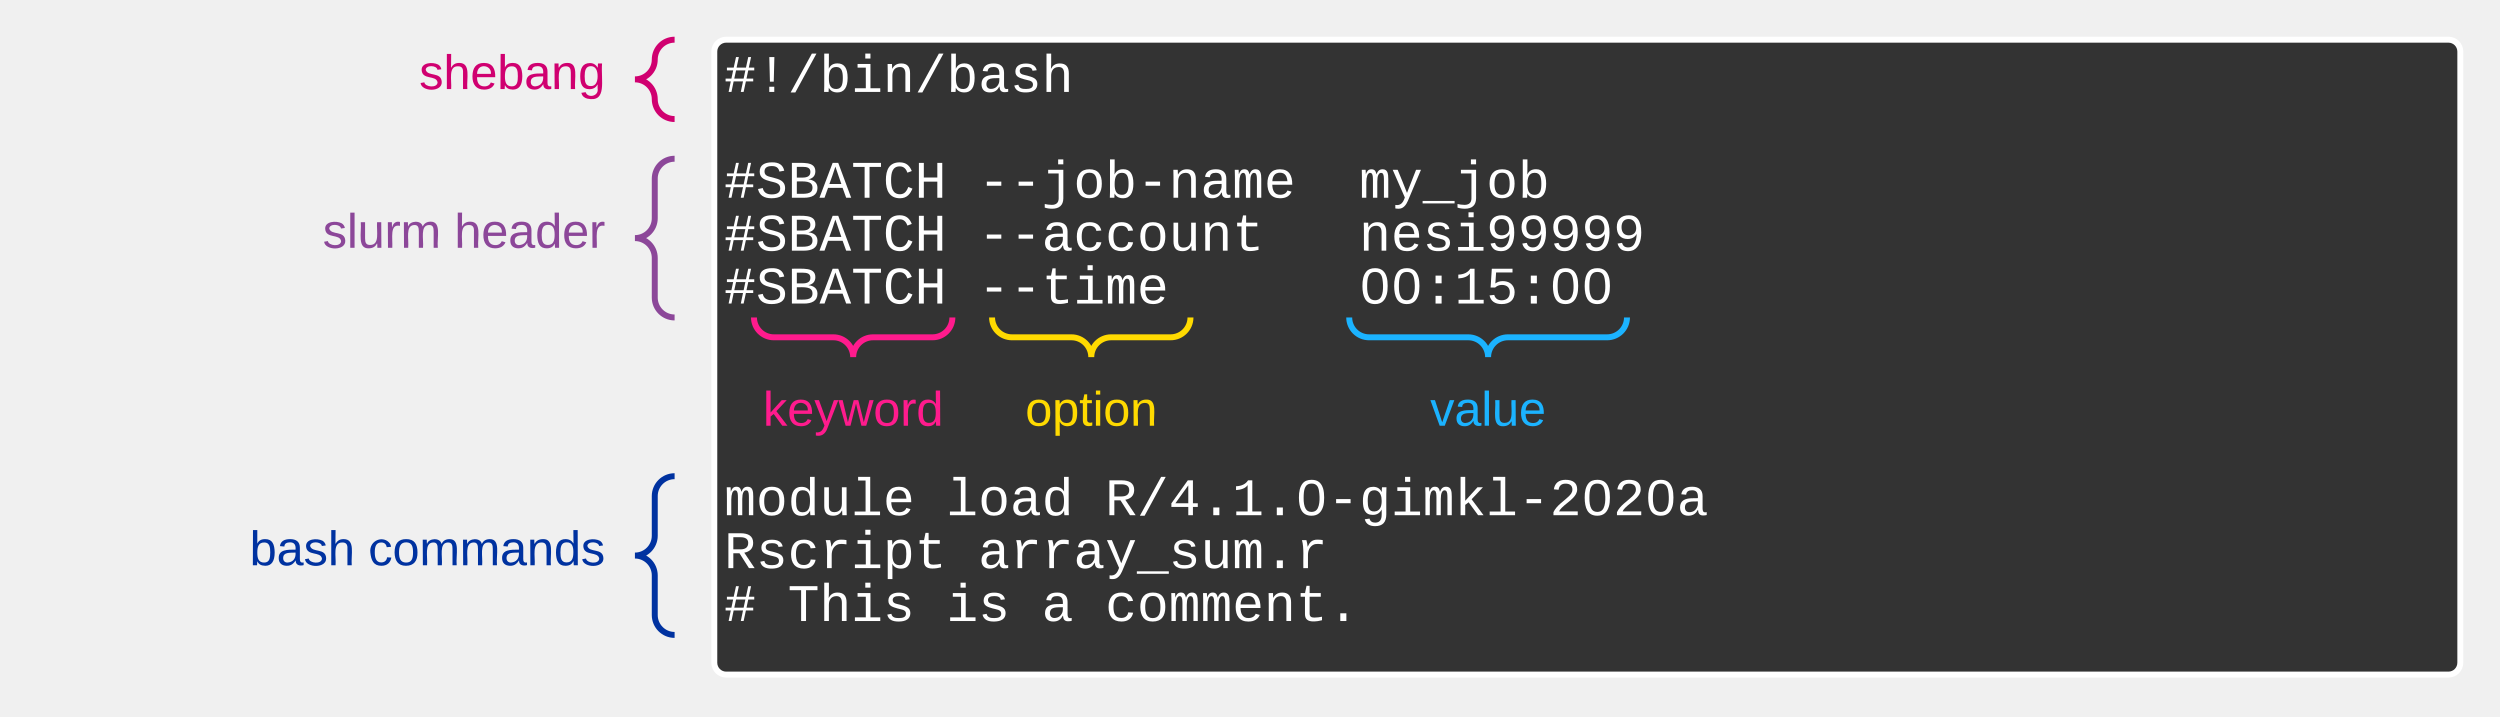
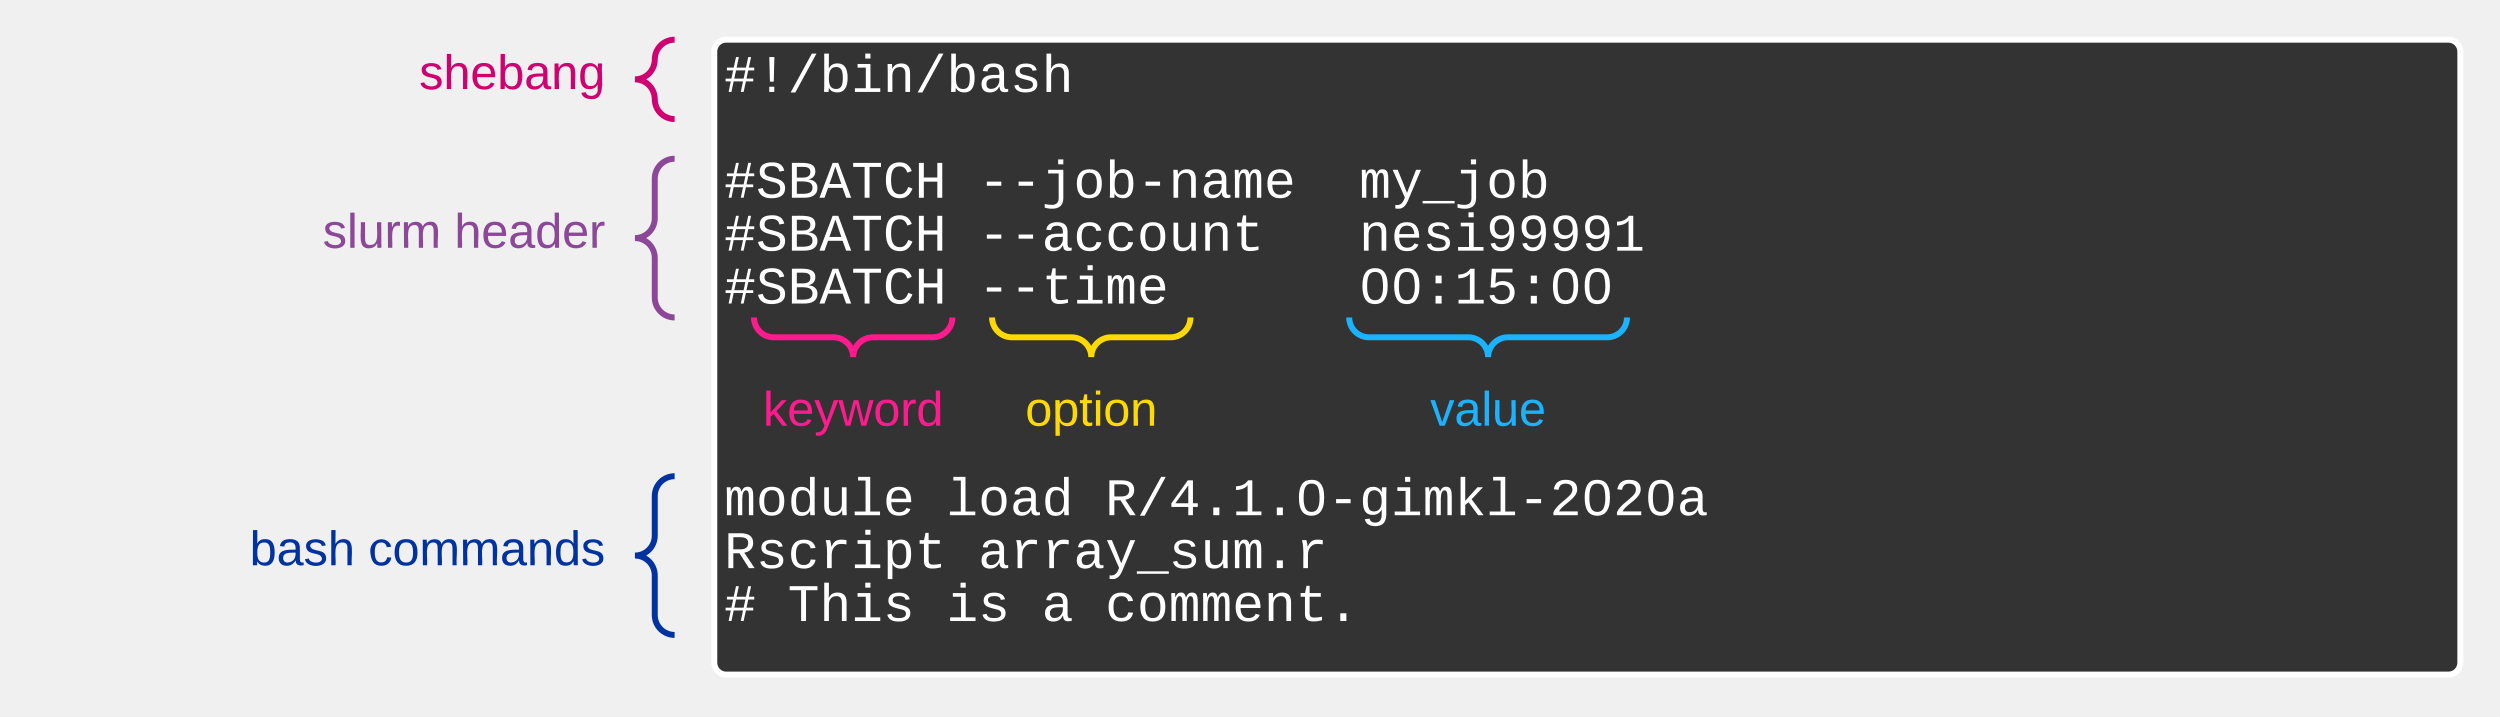
<svg xmlns="http://www.w3.org/2000/svg" xmlns:ns1="lucid" xmlns:xlink="http://www.w3.org/1999/xlink" width="1260" height="361.33">
  <g transform="translate(1580 -160)" ns1:page-tab-id="0_0">
    <path d="M-1220 186a6 6 0 0 1 6-6h868a6 6 0 0 1 6 6v308a6 6 0 0 1-6 6h-868a6 6 0 0 1-6-6z" stroke="#fff" stroke-width="3" fill="#333" />
    <use xlink:href="#a" transform="matrix(1,0,0,1,-1215,185) translate(0 21.32812)" />
    <use xlink:href="#b" transform="matrix(1,0,0,1,-1215,185) translate(0 47.99479)" />
    <use xlink:href="#c" transform="matrix(1,0,0,1,-1215,185) translate(0 74.66146)" />
    <use xlink:href="#d" transform="matrix(1,0,0,1,-1215,185) translate(128.0208 74.66146)" />
    <use xlink:href="#e" transform="matrix(1,0,0,1,-1215,185) translate(320.0521 74.66146)" />
    <use xlink:href="#f" transform="matrix(1,0,0,1,-1215,185) translate(0 101.3281)" />
    <use xlink:href="#g" transform="matrix(1,0,0,1,-1215,185) translate(128.0208 101.3281)" />
    <use xlink:href="#h" transform="matrix(1,0,0,1,-1215,185) translate(288.01 101.3281)" />
    <use xlink:href="#i" transform="matrix(1,0,0,1,-1215,185) translate(320.0152 101.3281)" />
    <use xlink:href="#c" transform="matrix(1,0,0,1,-1215,185) translate(0 127.9948)" />
    <use xlink:href="#j" transform="matrix(1,0,0,1,-1215,185) translate(128.0208 127.9948)" />
    <use xlink:href="#k" transform="matrix(1,0,0,1,-1215,185) translate(320.0521 127.9948)" />
    <use xlink:href="#b" transform="matrix(1,0,0,1,-1215,185) translate(0 154.6615)" />
    <use xlink:href="#b" transform="matrix(1,0,0,1,-1215,185) translate(0 181.3281)" />
    <use xlink:href="#b" transform="matrix(1,0,0,1,-1215,185) translate(0 207.9948)" />
    <use xlink:href="#l" transform="matrix(1,0,0,1,-1215,185) translate(0 234.6615)" />
    <use xlink:href="#m" transform="matrix(1,0,0,1,-1215,185) translate(112.0182 234.6615)" />
    <use xlink:href="#n" transform="matrix(1,0,0,1,-1215,185) translate(192.0312 234.6615)" />
    <use xlink:href="#o" transform="matrix(1,0,0,1,-1215,185) translate(0 261.3281)" />
    <use xlink:href="#p" transform="matrix(1,0,0,1,-1215,185) translate(128.0208 261.3281)" />
    <use xlink:href="#q" transform="matrix(1,0,0,1,-1215,185) translate(0 287.9948)" />
    <use xlink:href="#r" transform="matrix(1,0,0,1,-1215,185) translate(32.00521 287.9948)" />
    <use xlink:href="#s" transform="matrix(1,0,0,1,-1215,185) translate(112.0182 287.9948)" />
    <use xlink:href="#t" transform="matrix(1,0,0,1,-1215,185) translate(160.026 287.9948)" />
    <use xlink:href="#u" transform="matrix(1,0,0,1,-1215,185) translate(192.0312 287.9948)" />
    <use xlink:href="#v" transform="matrix(1,0,0,1,-1215,185) translate(0 314.6615)" />
    <path d="M-1560 186a6 6 0 0 1 6-6h308a6 6 0 0 1 6 6v28a6 6 0 0 1-6 6h-308a6 6 0 0 1-6-6z" fill="none" />
    <path d="M-1240 220c-5.52 0-10-4.48-10-10s-4.48-10-10-10c5.52 0 10-4.48 10-10s4.48-10 10-10" stroke="#d00070" stroke-width="3" fill="none" />
    <g>
      <use xlink:href="#w" transform="matrix(1,0,0,1,-1555,185) translate(186.2963 19.88889)" />
    </g>
    <path d="M-1560 246a6 6 0 0 1 6-6h308a6 6 0 0 1 6 6v68a6 6 0 0 1-6 6h-308a6 6 0 0 1-6-6z" fill="none" />
    <path d="M-1240 320c-5.52 0-10-4.48-10-10v-20c0-5.52-4.48-10-10-10 5.52 0 10-4.48 10-10v-20c0-5.52 4.48-10 10-10" stroke="#8c4799" stroke-width="3" fill="none" />
    <g>
      <use xlink:href="#x" transform="matrix(1,0,0,1,-1555,245) translate(137.679 39.88889)" />
      <use xlink:href="#y" transform="matrix(1,0,0,1,-1555,245) translate(204.0185 39.88889)" />
    </g>
    <path d="M-1560 406a6 6 0 0 1 6-6h308a6 6 0 0 1 6 6v68a6 6 0 0 1-6 6h-308a6 6 0 0 1-6-6z" fill="none" />
    <path d="M-1240 480c-5.52 0-10-4.48-10-10v-20c0-5.52-4.48-10-10-10 5.52 0 10-4.48 10-10v-20c0-5.52 4.48-10 10-10" stroke="#0032a0" stroke-width="3" fill="none" />
    <g>
      <use xlink:href="#z" transform="matrix(1,0,0,1,-1555,405) translate(100.8765 39.88889)" />
      <use xlink:href="#A" transform="matrix(1,0,0,1,-1555,405) translate(160.6296 39.88889)" />
    </g>
    <g fill="none">
      <path d="M-1194 400a6 6 0 0 1-6-6v-68a6 6 0 0 1 6-6h88a6 6 0 0 1 6 6v68a6 6 0 0 1-6 6z" />
      <path d="M-1100 320c0 5.52-4.48 10-10 10h-30c-5.52 0-10 4.48-10 10 0-5.52-4.48-10-10-10h-30c-5.52 0-10-4.48-10-10" stroke="#ff1b8d" stroke-width="3" />
    </g>
    <g>
      <use xlink:href="#B" transform="matrix(1,0,0,1,-1195,355) translate(-0.4259259 19.55556)" />
    </g>
    <g fill="none">
      <path d="M-1074 400a6 6 0 0 1-6-6v-68a6 6 0 0 1 6-6h88a6 6 0 0 1 6 6v68a6 6 0 0 1-6 6z" />
      <path d="M-980 320c0 5.52-4.48 10-10 10h-30c-5.52 0-10 4.48-10 10 0-5.52-4.48-10-10-10h-30c-5.52 0-10-4.48-10-10" stroke="#ffda00" stroke-width="3" />
    </g>
    <g>
      <use xlink:href="#C" transform="matrix(1,0,0,1,-1075,355) translate(11.76235 19.55556)" />
    </g>
    <g fill="none">
      <path d="M-894 400a6 6 0 0 1-6-6v-68a6 6 0 0 1 6-6h128a6 6 0 0 1 6 6v68a6 6 0 0 1-6 6z" />
      <path d="M-760 320c0 5.52-4.48 10-10 10h-50c-5.52 0-10 4.48-10 10 0-5.52-4.48-10-10-10h-50c-5.52 0-10-4.48-10-10" stroke="#1bb3ff" stroke-width="3" />
    </g>
    <g>
      <use xlink:href="#D" transform="matrix(1,0,0,1,-895,355) translate(35.83642 19.55556)" />
    </g>
    <defs>
      <path fill="#fff" d="M930-833l-67 317h260v108H840L752 0H642l86-408H365L281 0H171l84-408H54v-108h225l67-317H105v-108h263l89-408h110l-88 408h363l88-408h110l-88 408h211v108H930zm-471 0l-69 317h362l67-317H459" id="E" />
      <path fill="#fff" d="M689-397H541l-24-951h196zM515 0v-201h194V0H515" id="F" />
      <path fill="#fff" d="M114 20l821-1504h178L296 20H114" id="G" />
      <path fill="#fff" d="M365-904c58-129 161-200 334-200 130 0 228 46 293 138s98 233 98 420c0 189-34 331-102 425S824 20 698 20c-170 0-275-64-336-184 0 55-3 116-9 164H179c5-68 6-147 6-223v-1261h180c-2 193 4 394-4 580h4zm283 791c221 0 256-197 256-427 0-229-34-425-254-425-236 0-285 195-285 441 0 237 53 411 283 411" id="H" />
      <path fill="#fff" d="M745-142h380V0H143v-142h422v-798H246v-142h499v940zM545-1292v-192h200v192H545" id="I" />
      <path fill="#fff" d="M706-1102c241 0 344 136 343 381V0H868v-695c1-168-57-273-220-268-190 6-283 138-283 336V0H185c-3-360 6-732-6-1082h170c4 54 7 126 8 185h3c63-121 164-204 346-205" id="J" />
      <path fill="#fff" d="M1000-272c3 95 12 159 101 161 21 0 41-3 59-7V-6c-44 10-86 16-139 16-141 2-191-84-197-217h-6C748-76 648 20 446 20c-207 0-318-120-318-322 0-266 194-348 454-354l236-4c12-191-40-305-222-305-140 0-220 47-232 172l-188-17c33-204 181-292 423-292 255 0 401 118 401 364v466zm-683-27c0 109 63 184 175 182 166-3 259-96 306-217 24-65 20-120 20-200-232 7-501-28-501 235" id="K" />
      <path fill="#fff" d="M873-819c-18-114-119-146-250-146-163 0-245 50-245 151 0 151 170 148 294 185 182 54 388 94 388 320 0 240-189 325-439 329-245 4-410-69-454-268l159-31c24 133 136 168 295 165 144-2 270-31 270-171 0-164-195-160-331-202-167-52-350-87-350-299 0-218 173-315 413-313 220 2 373 77 412 260" id="L" />
      <path fill="#fff" d="M648-963c-190 6-283 138-283 336V0H185v-1484h181c-2 197 6 404-9 587h3c62-120 159-205 339-205 242 0 351 135 350 381V0H868v-695c1-168-57-273-220-268" id="M" />
      <g id="a">
        <use transform="matrix(0.01302083,0,0,0.01302083,0,0)" xlink:href="#E" />
        <use transform="matrix(0.01302083,0,0,0.01302083,16.0026,0)" xlink:href="#F" />
        <use transform="matrix(0.01302083,0,0,0.01302083,32.00521,0)" xlink:href="#G" />
        <use transform="matrix(0.01302083,0,0,0.01302083,48.00781,0)" xlink:href="#H" />
        <use transform="matrix(0.01302083,0,0,0.01302083,64.01042,0)" xlink:href="#I" />
        <use transform="matrix(0.01302083,0,0,0.01302083,80.01302,0)" xlink:href="#J" />
        <use transform="matrix(0.01302083,0,0,0.01302083,96.01562,0)" xlink:href="#G" />
        <use transform="matrix(0.01302083,0,0,0.01302083,112.0182,0)" xlink:href="#H" />
        <use transform="matrix(0.01302083,0,0,0.01302083,128.0208,0)" xlink:href="#K" />
        <use transform="matrix(0.01302083,0,0,0.01302083,144.0234,0)" xlink:href="#L" />
        <use transform="matrix(0.01302083,0,0,0.01302083,160.026,0)" xlink:href="#M" />
      </g>
      <path fill="#fff" d="M614-1226c-167 1-283 53-283 213 0 183 186 193 334 234 230 63 463 120 463 409 0 286-219 387-518 390C309 23 131-98 79-338l185-37c34 165 149 248 351 246 184-2 324-58 324-238 0-203-207-221-372-266-210-57-422-111-422-377 0-267 201-356 470-360 279-5 430 101 480 324l-188 33c-28-141-121-215-293-213" id="N" />
      <path fill="#fff" d="M802-711c201 25 350 118 350 331C1152-95 921 0 634 0H162v-1349c401 9 908-74 908 327 0 184-111 275-268 311zm-224-69c174-2 300-51 300-218 0-163-124-198-302-198H353v416h225zM353-153c281-2 612 44 606-244-5-271-329-233-606-234v478" id="O" />
      <path fill="#fff" d="M1034 0L896-382H333L196 0H0l510-1349h217L1228 0h-194zM847-531c-77-225-157-447-231-674-69 231-154 451-232 674h463" id="P" />
      <path fill="#fff" d="M709-1193V0H519v-1193H76v-156h1076v156H709" id="Q" />
      <path fill="#fff" d="M650-1214c-281 0-336 244-336 533 0 295 60 546 347 546 188 0 263-142 322-282l159 65C1058-155 935 20 659 20c-401 0-546-295-546-701 0-407 135-689 536-689 264 0 391 146 466 335l-168 65c-47-129-127-244-297-244" id="R" />
      <path fill="#fff" d="M875 0v-623H353V0H162v-1349h191v566h522v-566h191V0H875" id="S" />
      <g id="c">
        <use transform="matrix(0.01302083,0,0,0.01302083,0,0)" xlink:href="#E" />
        <use transform="matrix(0.01302083,0,0,0.01302083,16.0026,0)" xlink:href="#N" />
        <use transform="matrix(0.01302083,0,0,0.01302083,32.00521,0)" xlink:href="#O" />
        <use transform="matrix(0.01302083,0,0,0.01302083,48.00781,0)" xlink:href="#P" />
        <use transform="matrix(0.01302083,0,0,0.01302083,64.01042,0)" xlink:href="#Q" />
        <use transform="matrix(0.01302083,0,0,0.01302083,80.01302,0)" xlink:href="#R" />
        <use transform="matrix(0.01302083,0,0,0.01302083,96.01562,0)" xlink:href="#S" />
      </g>
      <path fill="#fff" d="M334-464v-160h560v160H334" id="T" />
      <path fill="#fff" d="M390 276c167 0 266-82 266-251v-965H249v-142h587V28c-4 270-165 397-431 397-107 0-208-16-288-43V242c80 18 173 34 273 34zm246-1568v-192h200v192H636" id="U" />
      <path fill="#fff" d="M615-1102c343 0 484 203 482 560-1 347-147 562-488 562-336 0-475-219-479-562-4-349 156-560 485-560zm-8 989c240 0 301-180 301-429 0-245-55-427-290-427-236 0-299 181-299 427 0 243 61 429 288 429" id="V" />
      <path fill="#fff" d="M904-1102c199 0 220 177 220 381V0H956v-686c-3-114 0-215-60-264-70-33-125-4-158 71-26 56-39 140-39 252V0H531v-686c-3-114-1-215-61-264-78-41-136 24-157 84-24 69-39 159-39 259V0H105c-3-360 6-732-6-1082h149c6 50 3 123 8 175 36-100 83-195 216-195 135 0 166 79 196 196 42-105 93-196 236-196" id="W" />
      <path fill="#fff" d="M617-1102c355 0 481 238 477 599H322c5 222 84 388 301 388 144 0 244-59 284-166l158 45C1002-72 854 20 623 20c-342 0-490-220-490-568 0-346 151-554 484-554zm291 461c-18-192-90-328-289-328-194 0-287 128-295 328h584" id="X" />
      <g id="d">
        <use transform="matrix(0.01302083,0,0,0.01302083,0,0)" xlink:href="#T" />
        <use transform="matrix(0.01302083,0,0,0.01302083,16.0026,0)" xlink:href="#T" />
        <use transform="matrix(0.01302083,0,0,0.01302083,32.00521,0)" xlink:href="#U" />
        <use transform="matrix(0.01302083,0,0,0.01302083,48.00781,0)" xlink:href="#V" />
        <use transform="matrix(0.01302083,0,0,0.01302083,64.01042,0)" xlink:href="#H" />
        <use transform="matrix(0.01302083,0,0,0.01302083,80.01302,0)" xlink:href="#T" />
        <use transform="matrix(0.01302083,0,0,0.01302083,96.01562,0)" xlink:href="#J" />
        <use transform="matrix(0.01302083,0,0,0.01302083,112.0182,0)" xlink:href="#K" />
        <use transform="matrix(0.01302083,0,0,0.01302083,128.0208,0)" xlink:href="#W" />
        <use transform="matrix(0.01302083,0,0,0.01302083,144.0234,0)" xlink:href="#X" />
      </g>
      <path fill="#fff" d="M168 279c222 39 310-114 368-290L66-1082h192c120 299 249 590 362 896 115-301 235-597 351-896h190L705 0c-65 164-130 320-275 396-67 36-177 35-262 18V279" id="Y" />
      <path fill="#fff" d="M-5 220v-96h1238v96H-5" id="Z" />
      <g id="e">
        <use transform="matrix(0.01302083,0,0,0.01302083,0,0)" xlink:href="#W" />
        <use transform="matrix(0.01302083,0,0,0.01302083,16.0026,0)" xlink:href="#Y" />
        <use transform="matrix(0.01302083,0,0,0.01302083,32.00521,0)" xlink:href="#Z" />
        <use transform="matrix(0.01302083,0,0,0.01302083,48.00781,0)" xlink:href="#U" />
        <use transform="matrix(0.01302083,0,0,0.01302083,64.01042,0)" xlink:href="#V" />
        <use transform="matrix(0.01302083,0,0,0.01302083,80.01302,0)" xlink:href="#H" />
      </g>
      <g id="f">
        <use transform="matrix(0.01302083,0,0,0.01302083,0,0)" xlink:href="#E" />
        <use transform="matrix(0.01302083,0,0,0.01302083,16.0026,0)" xlink:href="#N" />
        <use transform="matrix(0.01302083,0,0,0.01302083,32.00521,0)" xlink:href="#O" />
        <use transform="matrix(0.01302083,0,0,0.01302083,48.00781,0)" xlink:href="#P" />
        <use transform="matrix(0.01302083,0,0,0.01302083,64.01042,0)" xlink:href="#Q" />
        <use transform="matrix(0.01302083,0,0,0.01302083,80.01302,0)" xlink:href="#R" />
        <use transform="matrix(0.01302083,0,0,0.01302083,96.01562,0)" xlink:href="#S" />
      </g>
      <path fill="#fff" d="M631 20c-350 0-501-215-501-562 0-355 162-560 502-560 250 0 399 118 446 323l-192 14c-23-124-109-196-262-196-242 0-305 171-305 415 1 245 61 427 304 427 151 0 248-77 267-215l190 12C1039-107 883 20 631 20" id="aa" />
      <path fill="#fff" d="M528 20c-247 0-343-132-343-381v-721h180v686c-4 177 45 284 224 277 194-8 279-136 279-336v-627h181c3 360-6 732 6 1082H885c-4-54-7-126-8-185h-3C809-64 714 20 528 20" id="ab" />
      <path fill="#fff" d="M682 16c-209 0-323-80-324-285v-671H190v-142h170l58-282h120v282h432v142H538v652c2 114 60 155 182 155 106 0 209-16 297-34v137C921-4 806 16 682 16" id="ac" />
      <g id="g">
        <use transform="matrix(0.01302083,0,0,0.01302083,0,0)" xlink:href="#T" />
        <use transform="matrix(0.01302083,0,0,0.01302083,16.0026,0)" xlink:href="#T" />
        <use transform="matrix(0.01302083,0,0,0.01302083,32.00521,0)" xlink:href="#K" />
        <use transform="matrix(0.01302083,0,0,0.01302083,48.00781,0)" xlink:href="#aa" />
        <use transform="matrix(0.01302083,0,0,0.01302083,64.01042,0)" xlink:href="#aa" />
        <use transform="matrix(0.01302083,0,0,0.01302083,80.01302,0)" xlink:href="#V" />
        <use transform="matrix(0.01302083,0,0,0.01302083,96.01562,0)" xlink:href="#ab" />
        <use transform="matrix(0.01302083,0,0,0.01302083,112.0182,0)" xlink:href="#J" />
        <use transform="matrix(0.01302083,0,0,0.01302083,128.0208,0)" xlink:href="#ac" />
      </g>
      <path fill="#fff" d="M141-911c0-296 172-459 469-459 157 0 276 55 356 166s121 278 121 501c-1 324-87 567-297 677-134 70-367 56-475-22-71-52-117-126-145-226l172-27c34 111 103 176 238 176 187 0 261-138 304-298 16-65 24-141 25-227-59 121-177 199-350 199-275 0-418-184-418-460zm461 318c168 0 289-96 289-269 0-158-59-275-163-332-36-20-77-30-124-30-187 0-280 125-280 313s90 318 278 318" id="ad" />
+       <path fill="#fff" d="M148-1120c216-7 379-89 463-229h166v1204h353V0H157v-145h439v-1021c-79 124-254 184-448 194v-148" id="ae" />
      <g id="i">
        <use transform="matrix(0.01302083,0,0,0.01302083,0,0)" xlink:href="#J" />
        <use transform="matrix(0.01302083,0,0,0.01302083,16.0026,0)" xlink:href="#X" />
        <use transform="matrix(0.01302083,0,0,0.01302083,32.00521,0)" xlink:href="#L" />
        <use transform="matrix(0.01302083,0,0,0.01302083,48.00781,0)" xlink:href="#I" />
        <use transform="matrix(0.01302083,0,0,0.01302083,64.01042,0)" xlink:href="#ad" />
        <use transform="matrix(0.01302083,0,0,0.01302083,80.01302,0)" xlink:href="#ad" />
        <use transform="matrix(0.01302083,0,0,0.01302083,96.01562,0)" xlink:href="#ad" />
        <use transform="matrix(0.01302083,0,0,0.01302083,112.0182,0)" xlink:href="#ad" />
-         <use transform="matrix(0.01302083,0,0,0.01302083,128.0208,0)" xlink:href="#ad" />
+         <use transform="matrix(0.01302083,0,0,0.01302083,128.0208,0)" xlink:href="#ae" />
      </g>
      <g id="j">
        <use transform="matrix(0.01302083,0,0,0.01302083,0,0)" xlink:href="#T" />
        <use transform="matrix(0.01302083,0,0,0.01302083,16.0026,0)" xlink:href="#T" />
        <use transform="matrix(0.01302083,0,0,0.01302083,32.00521,0)" xlink:href="#ac" />
        <use transform="matrix(0.01302083,0,0,0.01302083,48.00781,0)" xlink:href="#I" />
        <use transform="matrix(0.01302083,0,0,0.01302083,64.01042,0)" xlink:href="#W" />
        <use transform="matrix(0.01302083,0,0,0.01302083,80.01302,0)" xlink:href="#X" />
      </g>
-       <path fill="#fff" d="M1065-1013c47 164 49 500-1 665C999-130 875 20 611 20c-377 0-484-300-487-695-2-245 41-425 141-551 77-98 191-144 352-144 261 0 386 140 448 357zM741-155c199-92 203-504 159-785-26-168-96-284-283-284-281 0-308 256-311 549-2 181 18 324 80 428 46 77 115 118 227 120 47 0 90-10 128-28" id="ae" />
-       <path fill="#fff" d="M496 0v-299h235V0H496zm0-783v-299h235v299H496" id="af" />
-       <path fill="#fff" d="M148-1120c216-7 379-89 463-229h166v1204h353V0H157v-145h439v-1021c-79 124-254 184-448 194v-148" id="ag" />
+       <path fill="#fff" d="M1065-1013c47 164 49 500-1 665C999-130 875 20 611 20c-377 0-484-300-487-695-2-245 41-425 141-551 77-98 191-144 352-144 261 0 386 140 448 357zM741-155c199-92 203-504 159-785-26-168-96-284-283-284-281 0-308 256-311 549-2 181 18 324 80 428 46 77 115 118 227 120 47 0 90-10 128-28" id="af" />
+       <path fill="#fff" d="M496 0v-299h235V0H496zm0-783v-299h235v299H496" id="ag" />
      <path fill="#fff" d="M353-779c69-51 166-92 291-90 218 3 357 100 423 255 21 52 32 109 32 170 0 305-189 464-500 464-268 0-424-116-471-335l182-21c35 130 124 212 293 209 198-4 309-114 309-313 0-182-118-282-305-282-120 0-198 45-262 101H169l47-728h801v145H382" id="ah" />
      <g id="k">
-         <use transform="matrix(0.01302083,0,0,0.01302083,0,0)" xlink:href="#ae" />
-         <use transform="matrix(0.01302083,0,0,0.01302083,16.0026,0)" xlink:href="#ae" />
-         <use transform="matrix(0.01302083,0,0,0.01302083,32.00521,0)" xlink:href="#af" />
-         <use transform="matrix(0.01302083,0,0,0.01302083,48.00781,0)" xlink:href="#ag" />
+         <use transform="matrix(0.01302083,0,0,0.01302083,0,0)" xlink:href="#af" />
+         <use transform="matrix(0.01302083,0,0,0.01302083,16.0026,0)" xlink:href="#af" />
+         <use transform="matrix(0.01302083,0,0,0.01302083,32.00521,0)" xlink:href="#ag" />
+         <use transform="matrix(0.01302083,0,0,0.01302083,48.00781,0)" xlink:href="#ae" />
        <use transform="matrix(0.01302083,0,0,0.01302083,64.01042,0)" xlink:href="#ah" />
-         <use transform="matrix(0.01302083,0,0,0.01302083,80.01302,0)" xlink:href="#af" />
-         <use transform="matrix(0.01302083,0,0,0.01302083,96.01562,0)" xlink:href="#ae" />
-         <use transform="matrix(0.01302083,0,0,0.01302083,112.0182,0)" xlink:href="#ae" />
+         <use transform="matrix(0.01302083,0,0,0.01302083,80.01302,0)" xlink:href="#ag" />
+         <use transform="matrix(0.01302083,0,0,0.01302083,96.01562,0)" xlink:href="#af" />
+         <use transform="matrix(0.01302083,0,0,0.01302083,112.0182,0)" xlink:href="#af" />
      </g>
      <path fill="#fff" d="M865-914c-3-187-2-380-2-570h180v1261c0 76 1 155 6 223H877c-8-49-9-116-10-174h-5C801-44 708 26 530 26c-135 0-234-46-297-139s-95-232-95-419c0-377 131-566 392-566 176 0 271 63 335 184zm-286-51c-222 0-255 197-255 427 0 229 31 425 253 425 237 0 286-195 286-441 0-238-52-411-284-411" id="ai" />
      <path fill="#fff" d="M736-142h380V0H134v-142h422v-1200H267v-142h469v1342" id="aj" />
      <g id="l">
        <use transform="matrix(0.01302083,0,0,0.01302083,0,0)" xlink:href="#W" />
        <use transform="matrix(0.01302083,0,0,0.01302083,16.0026,0)" xlink:href="#V" />
        <use transform="matrix(0.01302083,0,0,0.01302083,32.00521,0)" xlink:href="#ai" />
        <use transform="matrix(0.01302083,0,0,0.01302083,48.00781,0)" xlink:href="#ab" />
        <use transform="matrix(0.01302083,0,0,0.01302083,64.01042,0)" xlink:href="#aj" />
        <use transform="matrix(0.01302083,0,0,0.01302083,80.01302,0)" xlink:href="#X" />
      </g>
      <g id="m">
        <use transform="matrix(0.01302083,0,0,0.01302083,0,0)" xlink:href="#aj" />
        <use transform="matrix(0.01302083,0,0,0.01302083,16.0026,0)" xlink:href="#V" />
        <use transform="matrix(0.01302083,0,0,0.01302083,32.00521,0)" xlink:href="#K" />
        <use transform="matrix(0.01302083,0,0,0.01302083,48.00781,0)" xlink:href="#ai" />
      </g>
      <path fill="#fff" d="M1121-976c0 225-142 341-344 379L1177 0H957L591-575H353V0H162v-1349h482c281 3 477 100 477 373zM633-726c181-1 296-73 296-247 0-149-101-223-304-223H353v470h280" id="ak" />
      <path fill="#fff" d="M937-319V0H757v-319H103v-140l635-890h199v888h188v142H937zm-180-835L257-461h500v-693" id="al" />
      <path fill="#fff" d="M496 0v-299h235V0H496" id="am" />
      <path fill="#fff" d="M1048-32c-2 300-135 456-433 456-222-1-358-88-400-267l184-25c22 99 100 157 222 156 184-2 248-125 248-315 0-64 3-133-2-194C807-100 706-13 524-12c-306 0-381-228-381-537 0-318 85-550 400-550 164 0 271 83 325 202h3c1-60 3-134 12-185h171c-13 339-4 702-6 1050zM585-145c210-8 284-178 284-406 0-192-52-331-177-392-33-16-69-22-104-22-223 2-259 184-259 414 0 229 31 415 256 406" id="an" />
      <path fill="#fff" d="M914 0L548-499l-132 98V0H236v-1484h180v927l475-525h211L663-617 1125 0H914" id="ao" />
      <path fill="#fff" d="M611-1370c266 0 451 106 451 368 0 147-77 243-154 327-132 144-316 255-451 395-42 44-75 87-96 134h723V0H144v-117c124-264 387-411 582-603 73-72 151-147 151-271 0-161-104-231-266-231-163 0-249 90-268 238l-184-17c35-233 185-369 452-369" id="ap" />
      <g id="n">
        <use transform="matrix(0.01302083,0,0,0.01302083,0,0)" xlink:href="#ak" />
        <use transform="matrix(0.01302083,0,0,0.01302083,16.0026,0)" xlink:href="#G" />
        <use transform="matrix(0.01302083,0,0,0.01302083,32.00521,0)" xlink:href="#al" />
        <use transform="matrix(0.01302083,0,0,0.01302083,48.00781,0)" xlink:href="#am" />
-         <use transform="matrix(0.01302083,0,0,0.01302083,64.01042,0)" xlink:href="#ag" />
+         <use transform="matrix(0.01302083,0,0,0.01302083,64.01042,0)" xlink:href="#ae" />
        <use transform="matrix(0.01302083,0,0,0.01302083,80.01302,0)" xlink:href="#am" />
-         <use transform="matrix(0.01302083,0,0,0.01302083,96.01562,0)" xlink:href="#ae" />
+         <use transform="matrix(0.01302083,0,0,0.01302083,96.01562,0)" xlink:href="#af" />
        <use transform="matrix(0.01302083,0,0,0.01302083,112.0182,0)" xlink:href="#T" />
        <use transform="matrix(0.01302083,0,0,0.01302083,128.0208,0)" xlink:href="#an" />
        <use transform="matrix(0.01302083,0,0,0.01302083,144.0234,0)" xlink:href="#I" />
        <use transform="matrix(0.01302083,0,0,0.01302083,160.026,0)" xlink:href="#W" />
        <use transform="matrix(0.01302083,0,0,0.01302083,176.0286,0)" xlink:href="#ao" />
        <use transform="matrix(0.01302083,0,0,0.01302083,192.0312,0)" xlink:href="#aj" />
        <use transform="matrix(0.01302083,0,0,0.01302083,208.0339,0)" xlink:href="#T" />
        <use transform="matrix(0.01302083,0,0,0.01302083,224.0365,0)" xlink:href="#ap" />
-         <use transform="matrix(0.01302083,0,0,0.01302083,240.0391,0)" xlink:href="#ae" />
+         <use transform="matrix(0.01302083,0,0,0.01302083,240.0391,0)" xlink:href="#af" />
        <use transform="matrix(0.01302083,0,0,0.01302083,256.0417,0)" xlink:href="#ap" />
-         <use transform="matrix(0.01302083,0,0,0.01302083,272.0443,0)" xlink:href="#ae" />
+         <use transform="matrix(0.01302083,0,0,0.01302083,272.0443,0)" xlink:href="#af" />
        <use transform="matrix(0.01302083,0,0,0.01302083,288.0469,0)" xlink:href="#K" />
      </g>
      <path fill="#fff" d="M839-1102c70 0 148 7 206 17v167c-112-18-268-36-363 15-129 69-208 203-208 395V0H294c-10-367 32-789-52-1082h171c21 75 41 161 48 250h5c67-152 152-270 373-270" id="aq" />
      <path fill="#fff" d="M698-1104c312 3 392 244 392 558 0 315-82 566-392 566-169 0-277-65-331-184h-5c8 188 2 394 4 589H185V-858c0-76-1-156-6-224h175c6 52 9 120 10 178h4c58-122 150-202 330-200zm-49 991c225 0 255-203 255-433 0-225-32-419-253-419-236 0-285 192-285 441 0 237 53 411 283 411" id="ar" />
      <g id="o">
        <use transform="matrix(0.01302083,0,0,0.01302083,0,0)" xlink:href="#ak" />
        <use transform="matrix(0.01302083,0,0,0.01302083,16.0026,0)" xlink:href="#L" />
        <use transform="matrix(0.01302083,0,0,0.01302083,32.00521,0)" xlink:href="#aa" />
        <use transform="matrix(0.01302083,0,0,0.01302083,48.00781,0)" xlink:href="#aq" />
        <use transform="matrix(0.01302083,0,0,0.01302083,64.01042,0)" xlink:href="#I" />
        <use transform="matrix(0.01302083,0,0,0.01302083,80.01302,0)" xlink:href="#ar" />
        <use transform="matrix(0.01302083,0,0,0.01302083,96.01562,0)" xlink:href="#ac" />
      </g>
      <g id="p">
        <use transform="matrix(0.01302083,0,0,0.01302083,0,0)" xlink:href="#K" />
        <use transform="matrix(0.01302083,0,0,0.01302083,16.0026,0)" xlink:href="#aq" />
        <use transform="matrix(0.01302083,0,0,0.01302083,32.00521,0)" xlink:href="#aq" />
        <use transform="matrix(0.01302083,0,0,0.01302083,48.00781,0)" xlink:href="#K" />
        <use transform="matrix(0.01302083,0,0,0.01302083,64.01042,0)" xlink:href="#Y" />
        <use transform="matrix(0.01302083,0,0,0.01302083,80.01302,0)" xlink:href="#Z" />
        <use transform="matrix(0.01302083,0,0,0.01302083,96.01562,0)" xlink:href="#L" />
        <use transform="matrix(0.01302083,0,0,0.01302083,112.0182,0)" xlink:href="#ab" />
        <use transform="matrix(0.01302083,0,0,0.01302083,128.0208,0)" xlink:href="#W" />
        <use transform="matrix(0.01302083,0,0,0.01302083,144.0234,0)" xlink:href="#am" />
        <use transform="matrix(0.01302083,0,0,0.01302083,160.026,0)" xlink:href="#aq" />
      </g>
      <use transform="matrix(0.01302083,0,0,0.01302083,0,0)" xlink:href="#E" id="q" />
      <g id="r">
        <use transform="matrix(0.01302083,0,0,0.01302083,0,0)" xlink:href="#Q" />
        <use transform="matrix(0.01302083,0,0,0.01302083,16.0026,0)" xlink:href="#M" />
        <use transform="matrix(0.01302083,0,0,0.01302083,32.00521,0)" xlink:href="#I" />
        <use transform="matrix(0.01302083,0,0,0.01302083,48.00781,0)" xlink:href="#L" />
      </g>
      <g id="s">
        <use transform="matrix(0.01302083,0,0,0.01302083,0,0)" xlink:href="#I" />
        <use transform="matrix(0.01302083,0,0,0.01302083,16.0026,0)" xlink:href="#L" />
      </g>
      <use transform="matrix(0.01302083,0,0,0.01302083,0,0)" xlink:href="#K" id="t" />
      <g id="u">
        <use transform="matrix(0.01302083,0,0,0.01302083,0,0)" xlink:href="#aa" />
        <use transform="matrix(0.01302083,0,0,0.01302083,16.0026,0)" xlink:href="#V" />
        <use transform="matrix(0.01302083,0,0,0.01302083,32.00521,0)" xlink:href="#W" />
        <use transform="matrix(0.01302083,0,0,0.01302083,48.00781,0)" xlink:href="#W" />
        <use transform="matrix(0.01302083,0,0,0.01302083,64.01042,0)" xlink:href="#X" />
        <use transform="matrix(0.01302083,0,0,0.01302083,80.01302,0)" xlink:href="#J" />
        <use transform="matrix(0.01302083,0,0,0.01302083,96.01562,0)" xlink:href="#ac" />
        <use transform="matrix(0.01302083,0,0,0.01302083,112.0182,0)" xlink:href="#am" />
      </g>
      <path fill="#d00070" d="M135-143c-3-34-86-38-87 0 15 53 115 12 119 90S17 21 10-45l28-5c4 36 97 45 98 0-10-56-113-15-118-90-4-57 82-63 122-42 12 7 21 19 24 35" id="as" />
      <path fill="#d00070" d="M106-169C34-169 62-67 57 0H25v-261h32l-1 103c12-21 28-36 61-36 89 0 53 116 60 194h-32v-121c2-32-8-49-39-48" id="at" />
      <path fill="#d00070" d="M100-194c63 0 86 42 84 106H49c0 40 14 67 53 68 26 1 43-12 49-29l28 8c-11 28-37 45-77 45C44 4 14-33 15-96c1-61 26-98 85-98zm52 81c6-60-76-77-97-28-3 7-6 17-6 28h103" id="au" />
      <path fill="#d00070" d="M115-194c53 0 69 39 70 98 0 66-23 100-70 100C84 3 66-7 56-30L54 0H23l1-261h32v101c10-23 28-34 59-34zm-8 174c40 0 45-34 45-75 0-40-5-75-45-74-42 0-51 32-51 76 0 43 10 73 51 73" id="av" />
      <path fill="#d00070" d="M141-36C126-15 110 5 73 4 37 3 15-17 15-53c-1-64 63-63 125-63 3-35-9-54-41-54-24 1-41 7-42 31l-33-3c5-37 33-52 76-52 45 0 72 20 72 64v82c-1 20 7 32 28 27v20c-31 9-61-2-59-35zM48-53c0 20 12 33 32 33 41-3 63-29 60-74-43 2-92-5-92 41" id="aw" />
      <path fill="#d00070" d="M117-194c89-4 53 116 60 194h-32v-121c0-31-8-49-39-48C34-167 62-67 57 0H25l-1-190h30c1 10-1 24 2 32 11-22 29-35 61-36" id="ax" />
      <path fill="#d00070" d="M177-190C167-65 218 103 67 71c-23-6-38-20-44-43l32-5c15 47 100 32 89-28v-30C133-14 115 1 83 1 29 1 15-40 15-95c0-56 16-97 71-98 29-1 48 16 59 35 1-10 0-23 2-32h30zM94-22c36 0 50-32 50-73 0-42-14-75-50-75-39 0-46 34-46 75s6 73 46 73" id="ay" />
      <g id="w">
        <use transform="matrix(0.06790123,0,0,0.06790123,0,0)" xlink:href="#as" />
        <use transform="matrix(0.06790123,0,0,0.06790123,12.22222,0)" xlink:href="#at" />
        <use transform="matrix(0.06790123,0,0,0.06790123,25.80247,0)" xlink:href="#au" />
        <use transform="matrix(0.06790123,0,0,0.06790123,39.38272,0)" xlink:href="#av" />
        <use transform="matrix(0.06790123,0,0,0.06790123,52.96296,0)" xlink:href="#aw" />
        <use transform="matrix(0.06790123,0,0,0.06790123,66.54321,0)" xlink:href="#ax" />
        <use transform="matrix(0.06790123,0,0,0.06790123,80.12346,0)" xlink:href="#ay" />
      </g>
      <path fill="#8c4799" d="M135-143c-3-34-86-38-87 0 15 53 115 12 119 90S17 21 10-45l28-5c4 36 97 45 98 0-10-56-113-15-118-90-4-57 82-63 122-42 12 7 21 19 24 35" id="az" />
      <path fill="#8c4799" d="M24 0v-261h32V0H24" id="aA" />
      <path fill="#8c4799" d="M84 4C-5 8 30-112 23-190h32v120c0 31 7 50 39 49 72-2 45-101 50-169h31l1 190h-30c-1-10 1-25-2-33-11 22-28 36-60 37" id="aB" />
      <path fill="#8c4799" d="M114-163C36-179 61-72 57 0H25l-1-190h30c1 12-1 29 2 39 6-27 23-49 58-41v29" id="aC" />
      <path fill="#8c4799" d="M210-169c-67 3-38 105-44 169h-31v-121c0-29-5-50-35-48C34-165 62-65 56 0H25l-1-190h30c1 10-1 24 2 32 10-44 99-50 107 0 11-21 27-35 58-36 85-2 47 119 55 194h-31v-121c0-29-5-49-35-48" id="aD" />
      <g id="x">
        <use transform="matrix(0.06790123,0,0,0.06790123,0,0)" xlink:href="#az" />
        <use transform="matrix(0.06790123,0,0,0.06790123,12.22222,0)" xlink:href="#aA" />
        <use transform="matrix(0.06790123,0,0,0.06790123,17.58642,0)" xlink:href="#aB" />
        <use transform="matrix(0.06790123,0,0,0.06790123,31.16667,0)" xlink:href="#aC" />
        <use transform="matrix(0.06790123,0,0,0.06790123,39.24691,0)" xlink:href="#aD" />
      </g>
      <path fill="#8c4799" d="M106-169C34-169 62-67 57 0H25v-261h32l-1 103c12-21 28-36 61-36 89 0 53 116 60 194h-32v-121c2-32-8-49-39-48" id="aE" />
      <path fill="#8c4799" d="M100-194c63 0 86 42 84 106H49c0 40 14 67 53 68 26 1 43-12 49-29l28 8c-11 28-37 45-77 45C44 4 14-33 15-96c1-61 26-98 85-98zm52 81c6-60-76-77-97-28-3 7-6 17-6 28h103" id="aF" />
      <path fill="#8c4799" d="M141-36C126-15 110 5 73 4 37 3 15-17 15-53c-1-64 63-63 125-63 3-35-9-54-41-54-24 1-41 7-42 31l-33-3c5-37 33-52 76-52 45 0 72 20 72 64v82c-1 20 7 32 28 27v20c-31 9-61-2-59-35zM48-53c0 20 12 33 32 33 41-3 63-29 60-74-43 2-92-5-92 41" id="aG" />
      <path fill="#8c4799" d="M85-194c31 0 48 13 60 33l-1-100h32l1 261h-30c-2-10 0-23-3-31C134-8 116 4 85 4 32 4 16-35 15-94c0-66 23-100 70-100zm9 24c-40 0-46 34-46 75 0 40 6 74 45 74 42 0 51-32 51-76 0-42-9-74-50-73" id="aH" />
      <g id="y">
        <use transform="matrix(0.06790123,0,0,0.06790123,0,0)" xlink:href="#aE" />
        <use transform="matrix(0.06790123,0,0,0.06790123,13.58025,0)" xlink:href="#aF" />
        <use transform="matrix(0.06790123,0,0,0.06790123,27.16049,0)" xlink:href="#aG" />
        <use transform="matrix(0.06790123,0,0,0.06790123,40.74074,0)" xlink:href="#aH" />
        <use transform="matrix(0.06790123,0,0,0.06790123,54.32099,0)" xlink:href="#aF" />
        <use transform="matrix(0.06790123,0,0,0.06790123,67.90123,0)" xlink:href="#aC" />
      </g>
      <path fill="#0032a0" d="M115-194c53 0 69 39 70 98 0 66-23 100-70 100C84 3 66-7 56-30L54 0H23l1-261h32v101c10-23 28-34 59-34zm-8 174c40 0 45-34 45-75 0-40-5-75-45-74-42 0-51 32-51 76 0 43 10 73 51 73" id="aI" />
      <path fill="#0032a0" d="M141-36C126-15 110 5 73 4 37 3 15-17 15-53c-1-64 63-63 125-63 3-35-9-54-41-54-24 1-41 7-42 31l-33-3c5-37 33-52 76-52 45 0 72 20 72 64v82c-1 20 7 32 28 27v20c-31 9-61-2-59-35zM48-53c0 20 12 33 32 33 41-3 63-29 60-74-43 2-92-5-92 41" id="aJ" />
      <path fill="#0032a0" d="M135-143c-3-34-86-38-87 0 15 53 115 12 119 90S17 21 10-45l28-5c4 36 97 45 98 0-10-56-113-15-118-90-4-57 82-63 122-42 12 7 21 19 24 35" id="aK" />
      <path fill="#0032a0" d="M106-169C34-169 62-67 57 0H25v-261h32l-1 103c12-21 28-36 61-36 89 0 53 116 60 194h-32v-121c2-32-8-49-39-48" id="aL" />
      <g id="z">
        <use transform="matrix(0.06790123,0,0,0.06790123,0,0)" xlink:href="#aI" />
        <use transform="matrix(0.06790123,0,0,0.06790123,13.58025,0)" xlink:href="#aJ" />
        <use transform="matrix(0.06790123,0,0,0.06790123,27.16049,0)" xlink:href="#aK" />
        <use transform="matrix(0.06790123,0,0,0.06790123,39.38272,0)" xlink:href="#aL" />
      </g>
      <path fill="#0032a0" d="M96-169c-40 0-48 33-48 73s9 75 48 75c24 0 41-14 43-38l32 2c-6 37-31 61-74 61-59 0-76-41-82-99-10-93 101-131 147-64 4 7 5 14 7 22l-32 3c-4-21-16-35-41-35" id="aM" />
      <path fill="#0032a0" d="M100-194c62-1 85 37 85 99 1 63-27 99-86 99S16-35 15-95c0-66 28-99 85-99zM99-20c44 1 53-31 53-75 0-43-8-75-51-75s-53 32-53 75 10 74 51 75" id="aN" />
      <path fill="#0032a0" d="M210-169c-67 3-38 105-44 169h-31v-121c0-29-5-50-35-48C34-165 62-65 56 0H25l-1-190h30c1 10-1 24 2 32 10-44 99-50 107 0 11-21 27-35 58-36 85-2 47 119 55 194h-31v-121c0-29-5-49-35-48" id="aO" />
      <path fill="#0032a0" d="M117-194c89-4 53 116 60 194h-32v-121c0-31-8-49-39-48C34-167 62-67 57 0H25l-1-190h30c1 10-1 24 2 32 11-22 29-35 61-36" id="aP" />
      <path fill="#0032a0" d="M85-194c31 0 48 13 60 33l-1-100h32l1 261h-30c-2-10 0-23-3-31C134-8 116 4 85 4 32 4 16-35 15-94c0-66 23-100 70-100zm9 24c-40 0-46 34-46 75 0 40 6 74 45 74 42 0 51-32 51-76 0-42-9-74-50-73" id="aQ" />
      <g id="A">
        <use transform="matrix(0.06790123,0,0,0.06790123,0,0)" xlink:href="#aM" />
        <use transform="matrix(0.06790123,0,0,0.06790123,12.22222,0)" xlink:href="#aN" />
        <use transform="matrix(0.06790123,0,0,0.06790123,25.80247,0)" xlink:href="#aO" />
        <use transform="matrix(0.06790123,0,0,0.06790123,46.10494,0)" xlink:href="#aO" />
        <use transform="matrix(0.06790123,0,0,0.06790123,66.40741,0)" xlink:href="#aJ" />
        <use transform="matrix(0.06790123,0,0,0.06790123,79.98765,0)" xlink:href="#aP" />
        <use transform="matrix(0.06790123,0,0,0.06790123,93.5679,0)" xlink:href="#aQ" />
        <use transform="matrix(0.06790123,0,0,0.06790123,107.1481,0)" xlink:href="#aK" />
      </g>
      <path fill="#ff1b8d" d="M143 0L79-87 56-68V0H24v-261h32v163l83-92h37l-77 82L181 0h-38" id="aR" />
      <path fill="#ff1b8d" d="M100-194c63 0 86 42 84 106H49c0 40 14 67 53 68 26 1 43-12 49-29l28 8c-11 28-37 45-77 45C44 4 14-33 15-96c1-61 26-98 85-98zm52 81c6-60-76-77-97-28-3 7-6 17-6 28h103" id="aS" />
      <path fill="#ff1b8d" d="M179-190L93 31C79 59 56 82 12 73V49c39 6 53-20 64-50L1-190h34L92-34l54-156h33" id="aT" />
      <path fill="#ff1b8d" d="M206 0h-36l-40-164L89 0H53L-1-190h32L70-26l43-164h34l41 164 42-164h31" id="aU" />
      <path fill="#ff1b8d" d="M100-194c62-1 85 37 85 99 1 63-27 99-86 99S16-35 15-95c0-66 28-99 85-99zM99-20c44 1 53-31 53-75 0-43-8-75-51-75s-53 32-53 75 10 74 51 75" id="aV" />
      <path fill="#ff1b8d" d="M114-163C36-179 61-72 57 0H25l-1-190h30c1 12-1 29 2 39 6-27 23-49 58-41v29" id="aW" />
      <path fill="#ff1b8d" d="M85-194c31 0 48 13 60 33l-1-100h32l1 261h-30c-2-10 0-23-3-31C134-8 116 4 85 4 32 4 16-35 15-94c0-66 23-100 70-100zm9 24c-40 0-46 34-46 75 0 40 6 74 45 74 42 0 51-32 51-76 0-42-9-74-50-73" id="aX" />
      <g id="B">
        <use transform="matrix(0.06790123,0,0,0.06790123,0,0)" xlink:href="#aR" />
        <use transform="matrix(0.06790123,0,0,0.06790123,12.22222,0)" xlink:href="#aS" />
        <use transform="matrix(0.06790123,0,0,0.06790123,25.80247,0)" xlink:href="#aT" />
        <use transform="matrix(0.06790123,0,0,0.06790123,38.02469,0)" xlink:href="#aU" />
        <use transform="matrix(0.06790123,0,0,0.06790123,55.61111,0)" xlink:href="#aV" />
        <use transform="matrix(0.06790123,0,0,0.06790123,69.19136,0)" xlink:href="#aW" />
        <use transform="matrix(0.06790123,0,0,0.06790123,77.2716,0)" xlink:href="#aX" />
      </g>
      <path fill="#ffda00" d="M100-194c62-1 85 37 85 99 1 63-27 99-86 99S16-35 15-95c0-66 28-99 85-99zM99-20c44 1 53-31 53-75 0-43-8-75-51-75s-53 32-53 75 10 74 51 75" id="aY" />
      <path fill="#ffda00" d="M115-194c55 1 70 41 70 98S169 2 115 4C84 4 66-9 55-30l1 105H24l-1-265h31l2 30c10-21 28-34 59-34zm-8 174c40 0 45-34 45-75s-6-73-45-74c-42 0-51 32-51 76 0 43 10 73 51 73" id="aZ" />
      <path fill="#ffda00" d="M59-47c-2 24 18 29 38 22v24C64 9 27 4 27-40v-127H5v-23h24l9-43h21v43h35v23H59v120" id="ba" />
      <path fill="#ffda00" d="M24-231v-30h32v30H24zM24 0v-190h32V0H24" id="bb" />
      <path fill="#ffda00" d="M117-194c89-4 53 116 60 194h-32v-121c0-31-8-49-39-48C34-167 62-67 57 0H25l-1-190h30c1 10-1 24 2 32 11-22 29-35 61-36" id="bc" />
      <g id="C">
        <use transform="matrix(0.06790123,0,0,0.06790123,0,0)" xlink:href="#aY" />
        <use transform="matrix(0.06790123,0,0,0.06790123,13.58025,0)" xlink:href="#aZ" />
        <use transform="matrix(0.06790123,0,0,0.06790123,27.16049,0)" xlink:href="#ba" />
        <use transform="matrix(0.06790123,0,0,0.06790123,33.95062,0)" xlink:href="#bb" />
        <use transform="matrix(0.06790123,0,0,0.06790123,39.31481,0)" xlink:href="#aY" />
        <use transform="matrix(0.06790123,0,0,0.06790123,52.89506,0)" xlink:href="#bc" />
      </g>
      <path fill="#1bb3ff" d="M108 0H70L1-190h34L89-25l56-165h34" id="bd" />
      <path fill="#1bb3ff" d="M141-36C126-15 110 5 73 4 37 3 15-17 15-53c-1-64 63-63 125-63 3-35-9-54-41-54-24 1-41 7-42 31l-33-3c5-37 33-52 76-52 45 0 72 20 72 64v82c-1 20 7 32 28 27v20c-31 9-61-2-59-35zM48-53c0 20 12 33 32 33 41-3 63-29 60-74-43 2-92-5-92 41" id="be" />
      <path fill="#1bb3ff" d="M24 0v-261h32V0H24" id="bf" />
      <path fill="#1bb3ff" d="M84 4C-5 8 30-112 23-190h32v120c0 31 7 50 39 49 72-2 45-101 50-169h31l1 190h-30c-1-10 1-25-2-33-11 22-28 36-60 37" id="bg" />
      <path fill="#1bb3ff" d="M100-194c63 0 86 42 84 106H49c0 40 14 67 53 68 26 1 43-12 49-29l28 8c-11 28-37 45-77 45C44 4 14-33 15-96c1-61 26-98 85-98zm52 81c6-60-76-77-97-28-3 7-6 17-6 28h103" id="bh" />
      <g id="D">
        <use transform="matrix(0.06790123,0,0,0.06790123,0,0)" xlink:href="#bd" />
        <use transform="matrix(0.06790123,0,0,0.06790123,12.22222,0)" xlink:href="#be" />
        <use transform="matrix(0.06790123,0,0,0.06790123,25.80247,0)" xlink:href="#bf" />
        <use transform="matrix(0.06790123,0,0,0.06790123,31.16667,0)" xlink:href="#bg" />
        <use transform="matrix(0.06790123,0,0,0.06790123,44.74691,0)" xlink:href="#bh" />
      </g>
    </defs>
  </g>
</svg>
